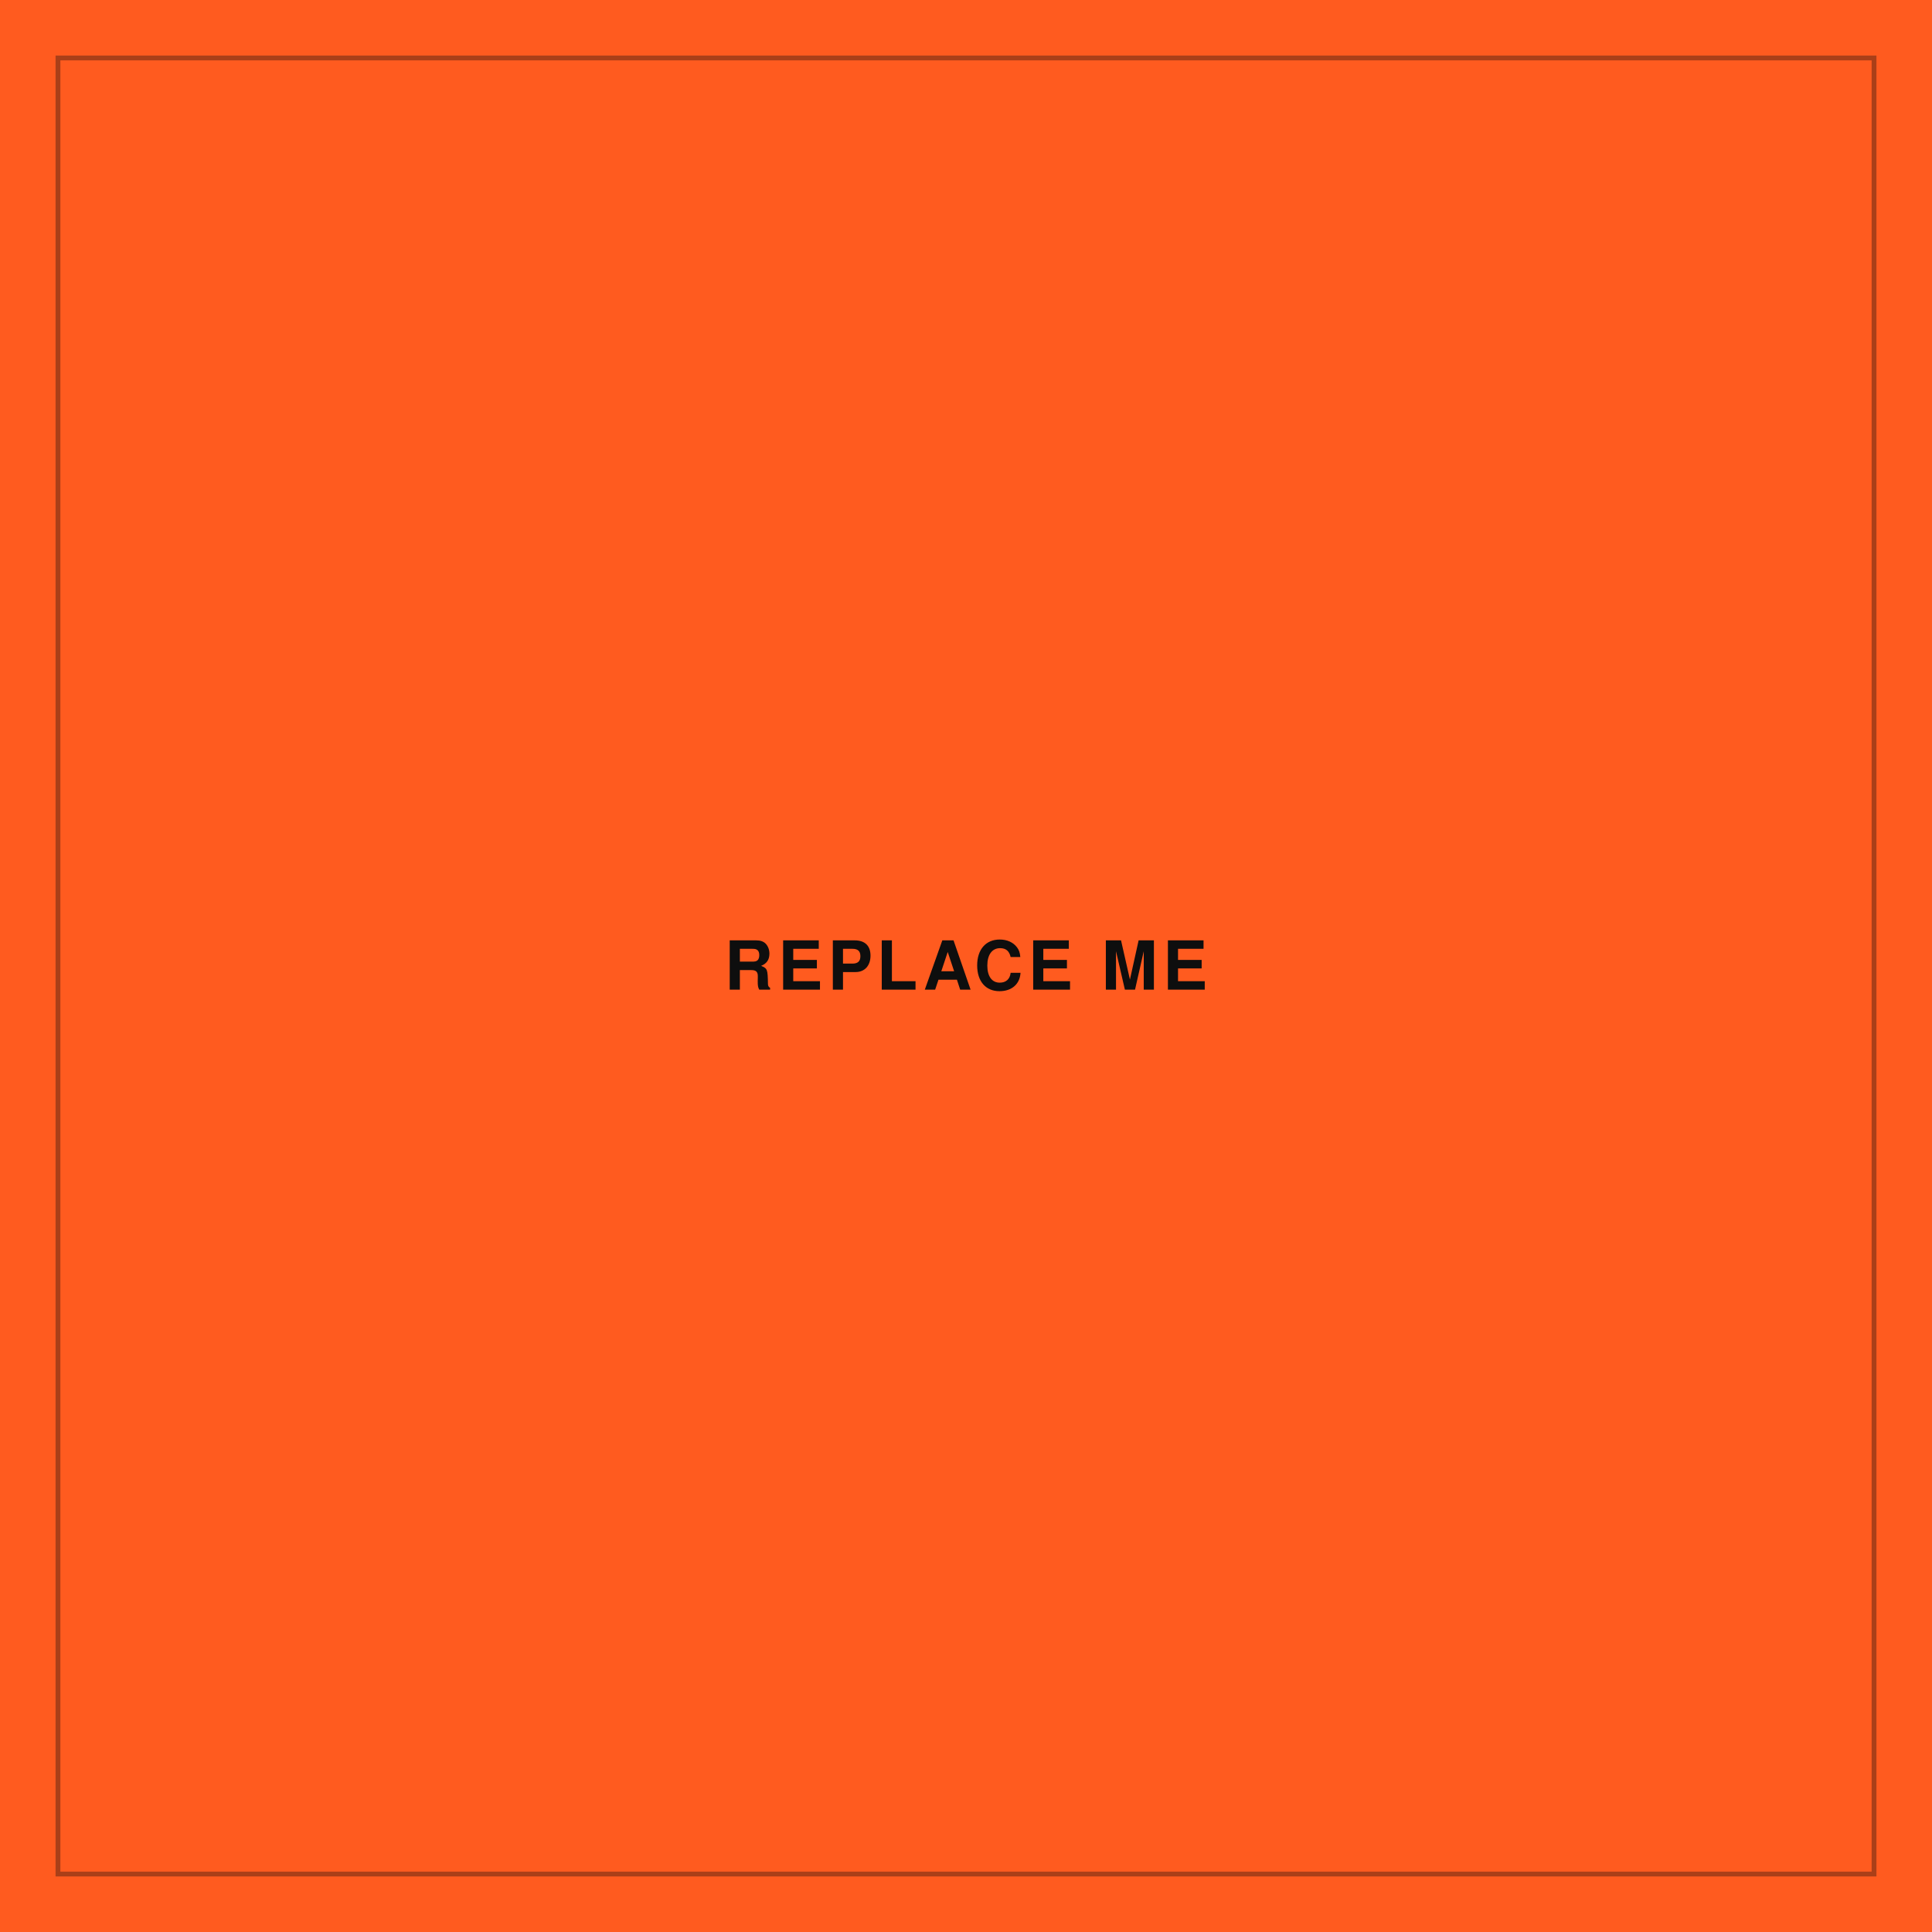
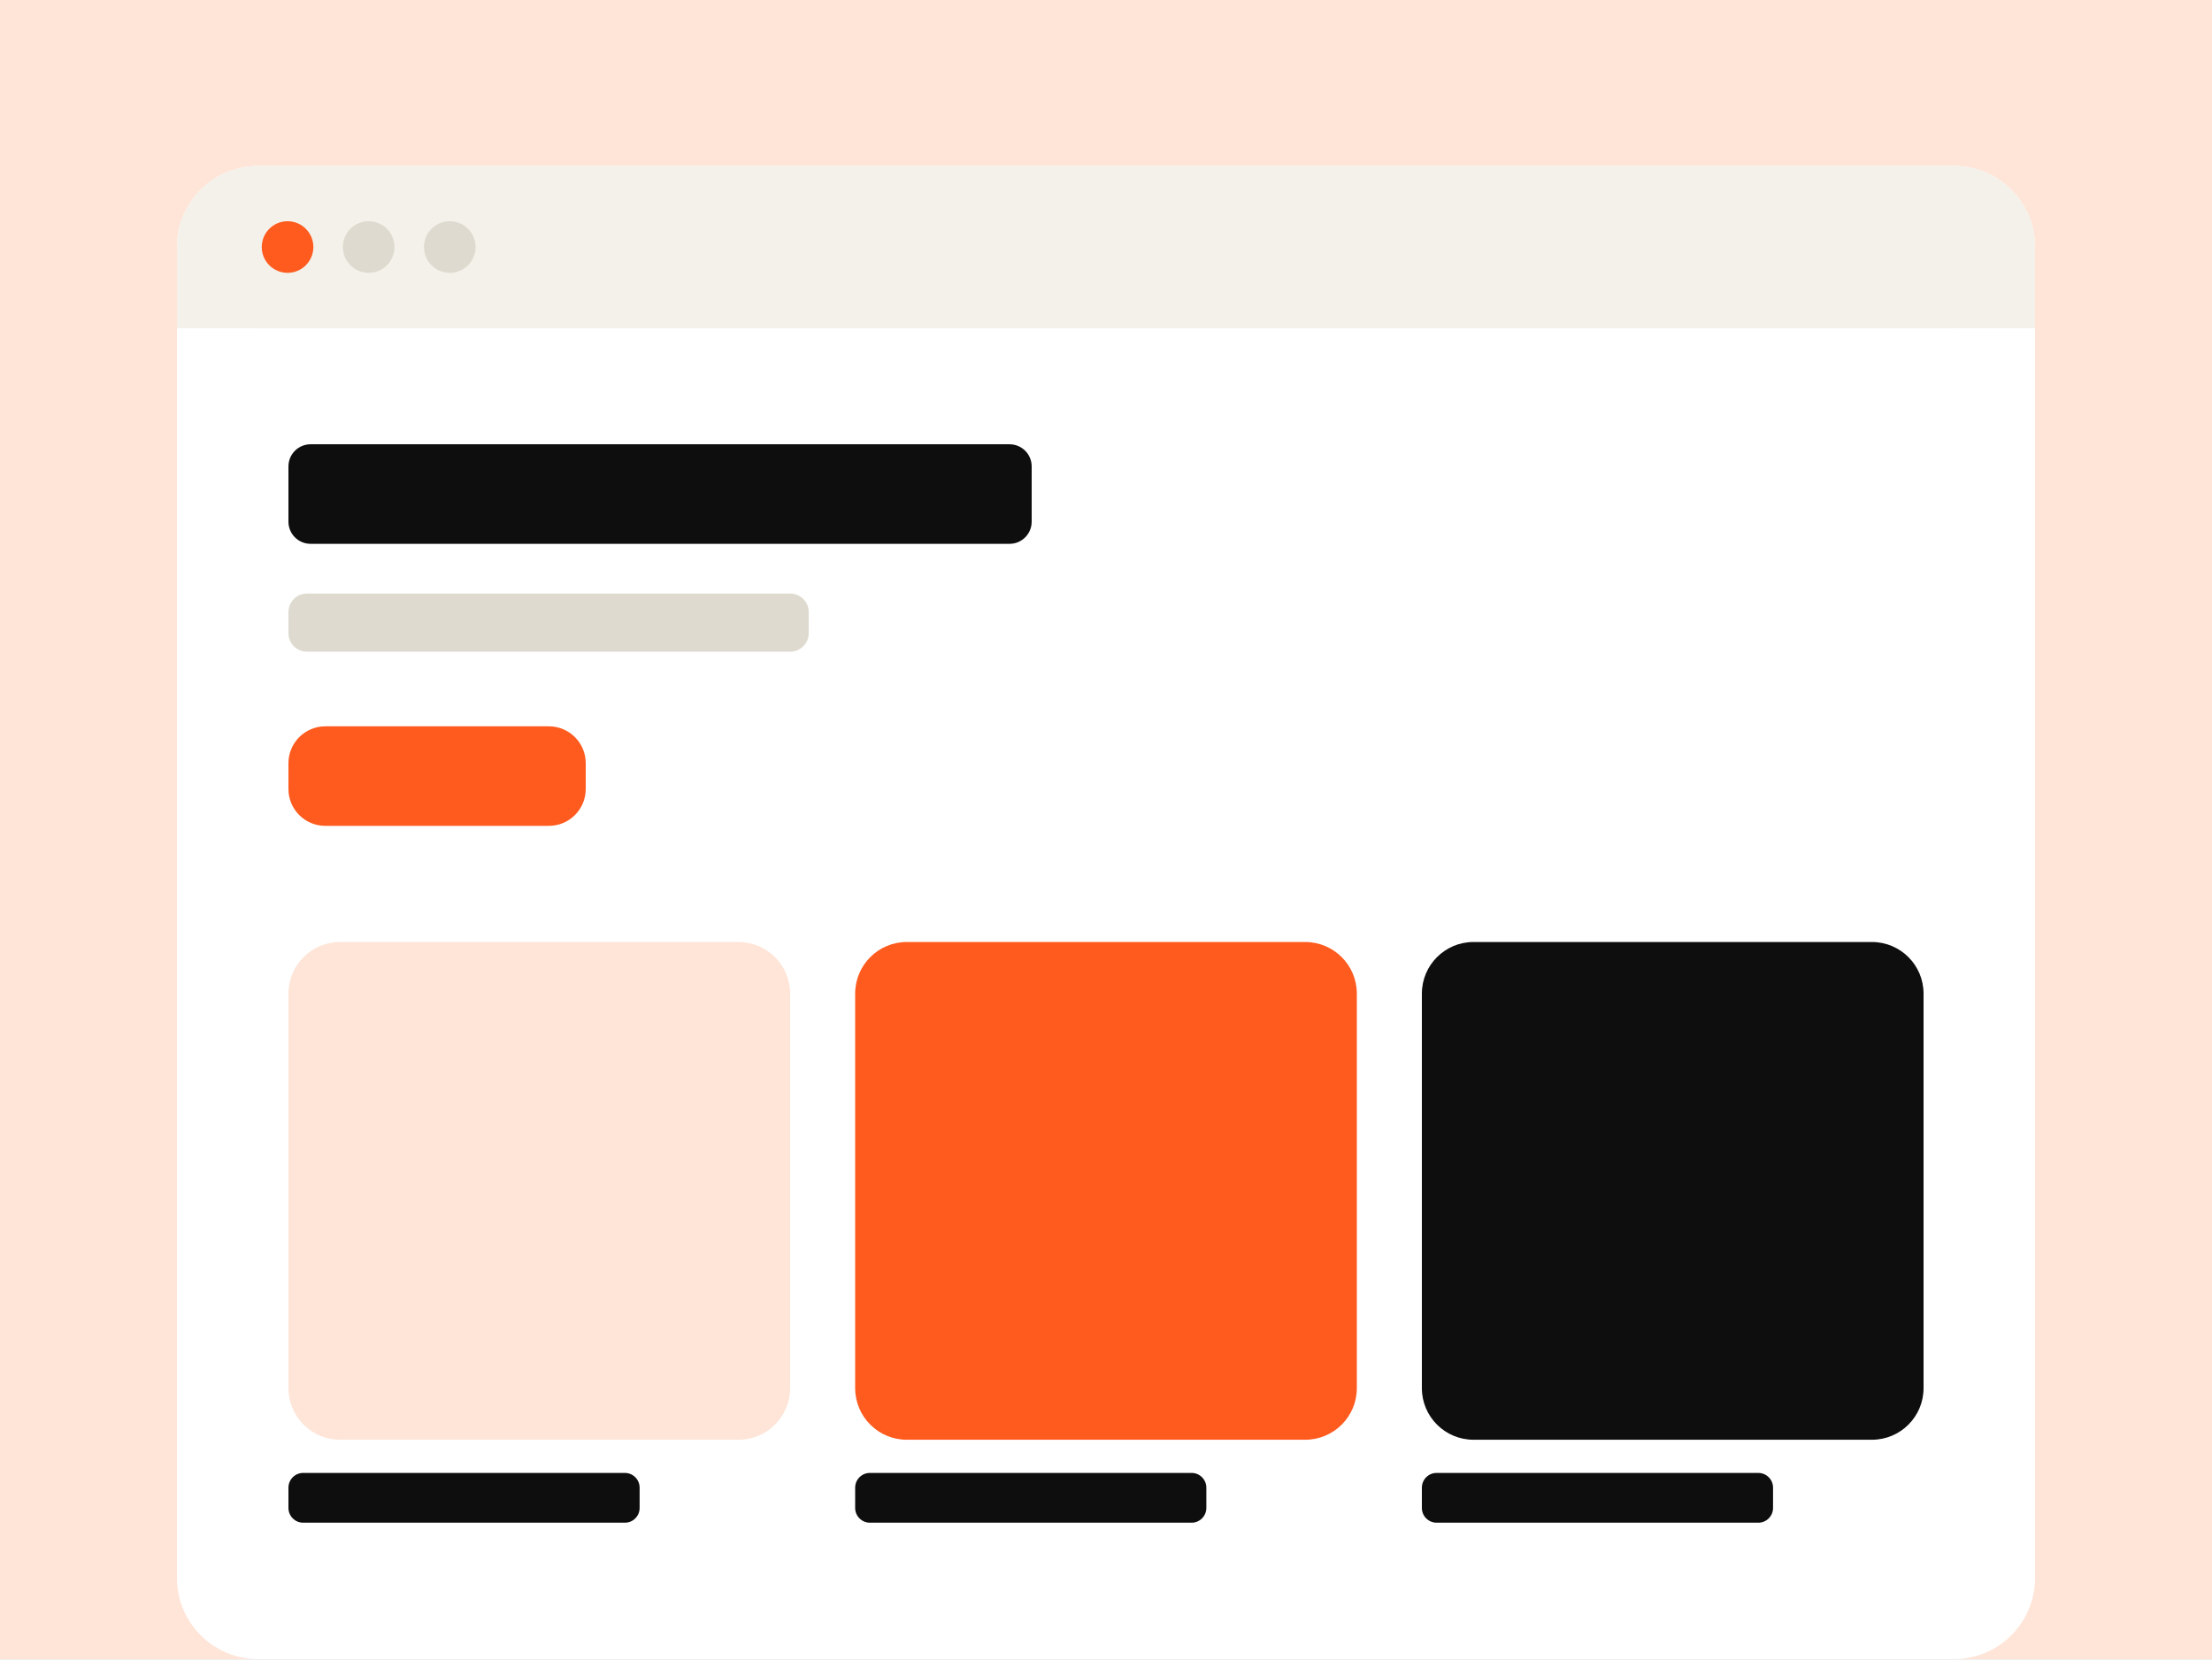
- <svg xmlns="http://www.w3.org/2000/svg" viewBox="0 0 800 800" width="800" height="800" role="img">
-   <rect width="800" height="800" fill="#FF5B1F" />
-   <rect x="24" y="24" width="752" height="752" fill="none" stroke="#0E0E0E" stroke-opacity="0.35" stroke-width="2" />
-   <text x="50%" y="50%" dominant-baseline="middle" text-anchor="middle" fill="#0E0E0E" font-family="Helvetica,Arial,sans-serif" font-size="28" font-weight="700" letter-spacing="2">REPLACE ME</text>
+ <svg xmlns="http://www.w3.org/2000/svg" viewBox="0 0 600 450" width="600" height="450">
+   <rect width="600" height="450" fill="#FFE4D8" />
+   <rect x="48.0" y="45.0" width="504.0" height="405.0" rx="22" fill="#FFFFFF" />
+   <rect x="48.0" y="45.0" width="504.0" height="44" rx="22" fill="#F4F1EA" />
+   <rect x="48.0" y="67.0" width="504.0" height="22" fill="#F4F1EA" />
+   <circle cx="78.0" cy="67.0" r="7" fill="#FF5B1F" />
+   <circle cx="100.0" cy="67.0" r="7" fill="#DEDACF" />
+   <circle cx="122.0" cy="67.0" r="7" fill="#DEDACF" />
+   <rect x="78.24" y="120.5" width="201.6" height="27.0" rx="6" fill="#0E0E0E" />
+   <rect x="78.24" y="161.0" width="141.12" height="15.75" rx="5" fill="#DEDACF" />
+   <rect x="78.24" y="197.0" width="80.64" height="27.0" rx="10" fill="#FF5B1F" />
+   <rect x="78.24" y="255.5" width="136.08" height="135.0" rx="14" fill="#FFE4D8" />
+   <rect x="78.24" y="399.5" width="95.256" height="13.5" rx="4" fill="#0E0E0E" />
+   <rect x="231.96" y="255.5" width="136.08" height="135.0" rx="14" fill="#FF5B1F" />
+   <rect x="231.96" y="399.5" width="95.256" height="13.5" rx="4" fill="#0E0E0E" />
+   <rect x="385.68" y="255.5" width="136.08" height="135.0" rx="14" fill="#0E0E0E" />
+   <rect x="385.68" y="399.5" width="95.256" height="13.5" rx="4" fill="#0E0E0E" />
</svg>
